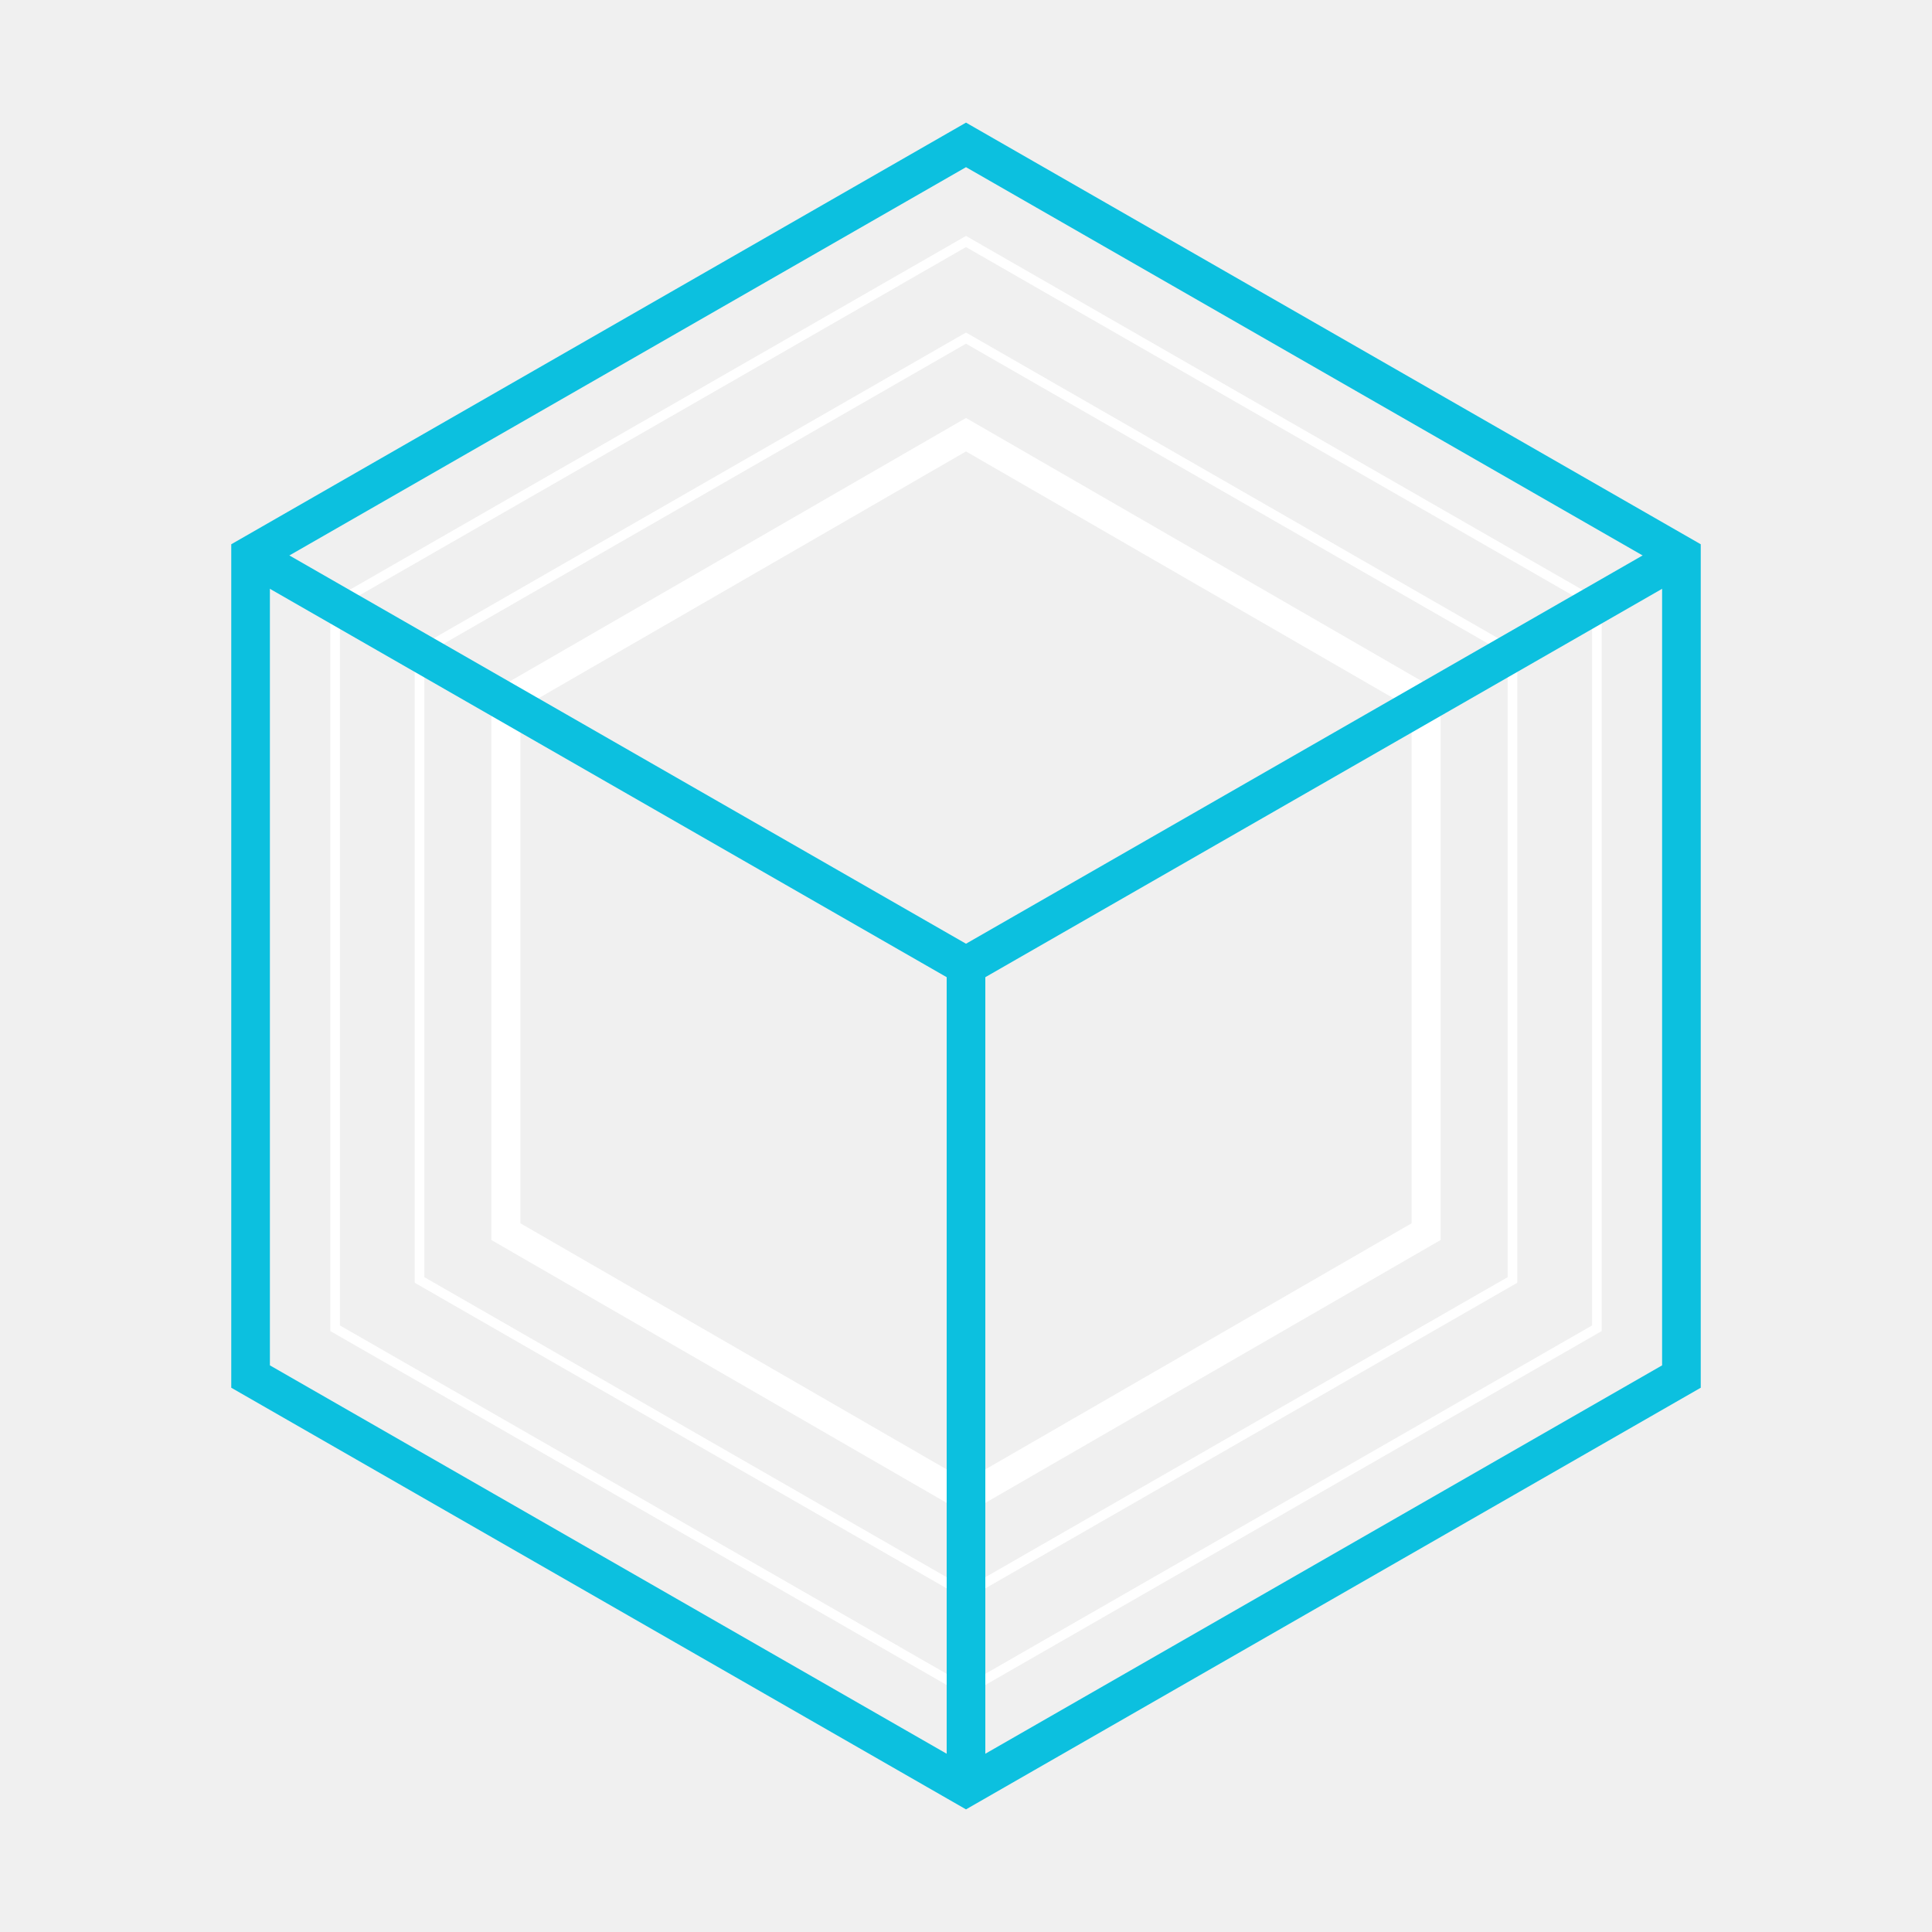
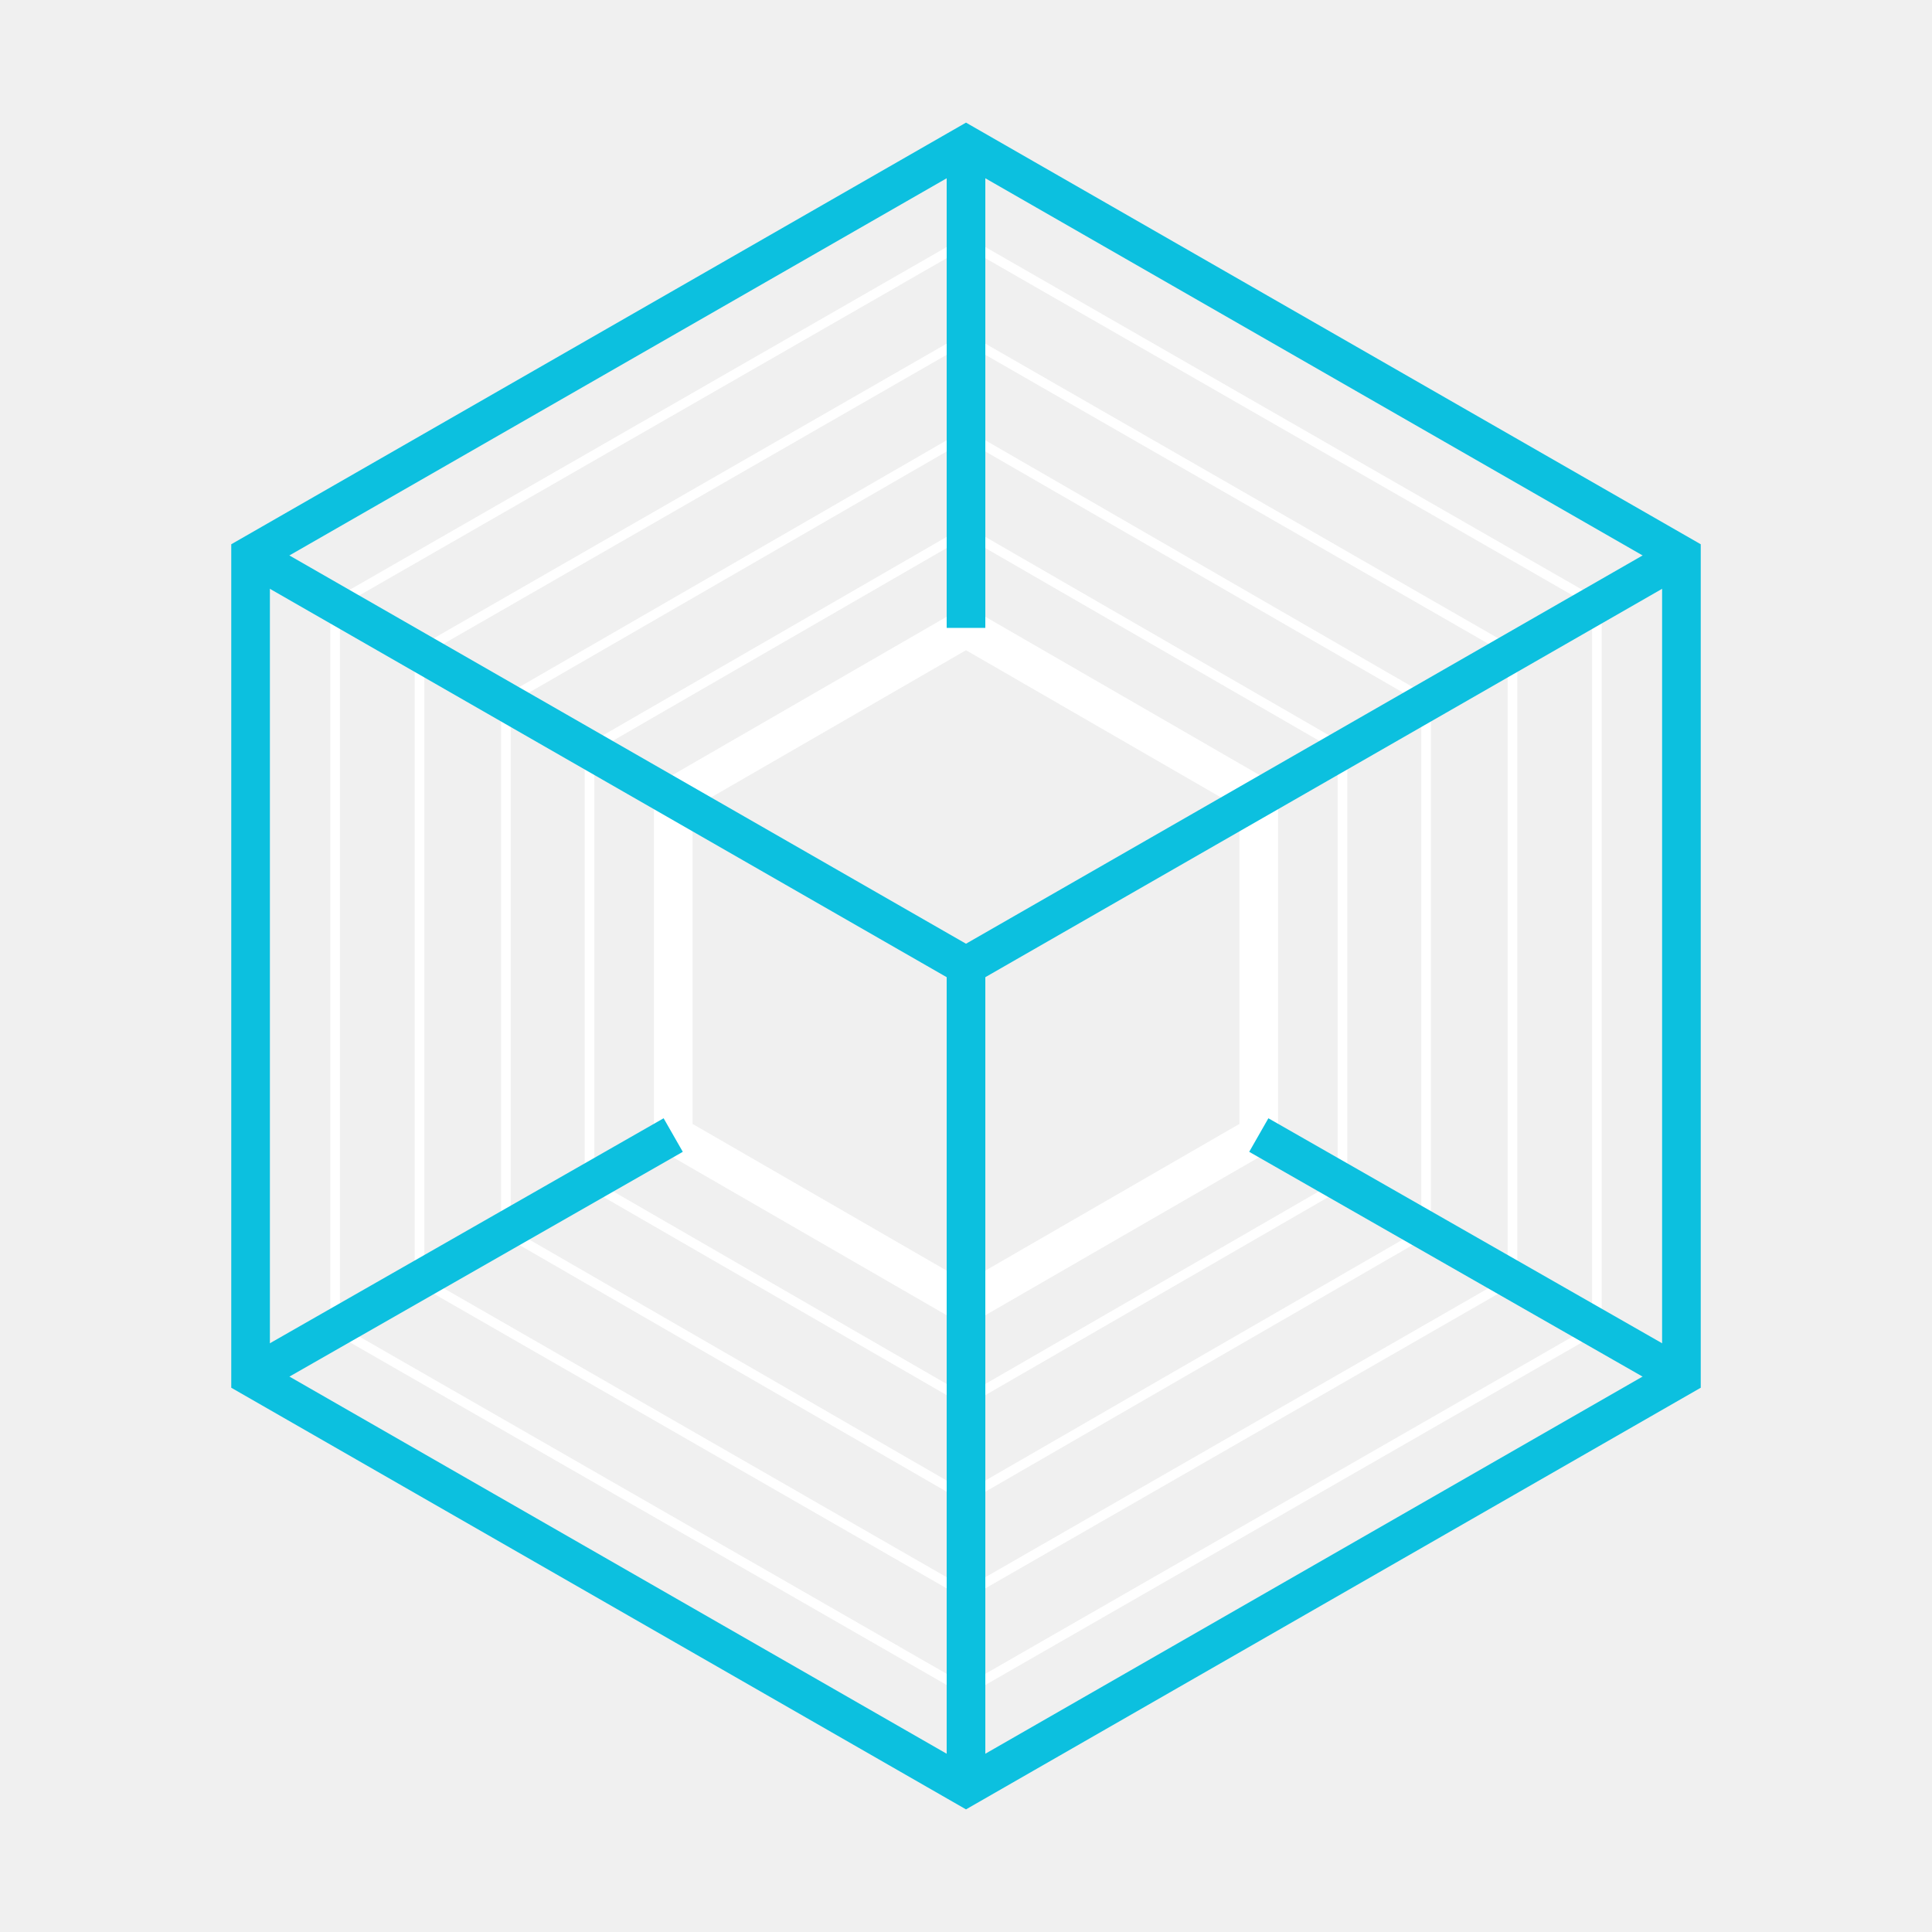
<svg xmlns="http://www.w3.org/2000/svg" width="200" height="200" viewBox="-100 -100 200 200">
-   <polygon points="0,55 47.63,27.5 47.63,-27.5 0,-55 -47.63,-27.5 -47.63,27.5" fill="none" stroke="#FFFFFF" stroke-width="3" />
+   <polygon points="0,35 30.31,17.5 30.31,-17.5 0,-35 -30.31,-17.5 -30.31,17.5" fill="none" stroke="#FFFFFF" stroke-width="4" />
+   <polygon points="0,45 38.97,22.5 38.97,-22.5 0,-45 -38.97,-22.5 -38.97,22.5" fill="none" stroke="#FFFFFF" stroke-width="1" />
+   <polygon points="0,55 47.63,27.5 47.63,-27.5 0,-55 -47.63,-27.5 -47.63,27.5" fill="none" stroke="#FFFFFF" stroke-width="1" />
  <polygon points="0,65 56.57,32.5 56.57,-32.5 0,-65 -56.57,-32.5 -56.57,32.5" fill="none" stroke="#FFFFFF" stroke-width="1" />
  <polygon points="0,75 65.31,37.5 65.31,-37.5 0,-75 -65.31,-37.5 -65.31,37.5" fill="none" stroke="#FFFFFF" stroke-width="1" />
  <polygon points="0,85 74.06,42.5 74.06,-42.5 0,-85 -74.06,-42.5 -74.06,42.5" fill="none" stroke="#0CC0DF" stroke-width="4" />
  <line x1="0" y1="85" x2="0" y2="0" stroke="#0CC0DF" stroke-width="4" />
+   <line x1="74.06" y1="42.5" x2="30.31" y2="17.5" stroke="#0CC0DF" stroke-width="4" />
  <line x1="74.06" y1="-42.5" x2="0" y2="0" stroke="#0CC0DF" stroke-width="4" />
+   <line x1="0" y1="-85" x2="0" y2="-35" stroke="#0CC0DF" stroke-width="4" />
  <line x1="-74.06" y1="-42.5" x2="0" y2="0" stroke="#0CC0DF" stroke-width="4" />
+   <line x1="-74.06" y1="42.5" x2="-30.31" y2="17.5" stroke="#0CC0DF" stroke-width="4" />
</svg>
